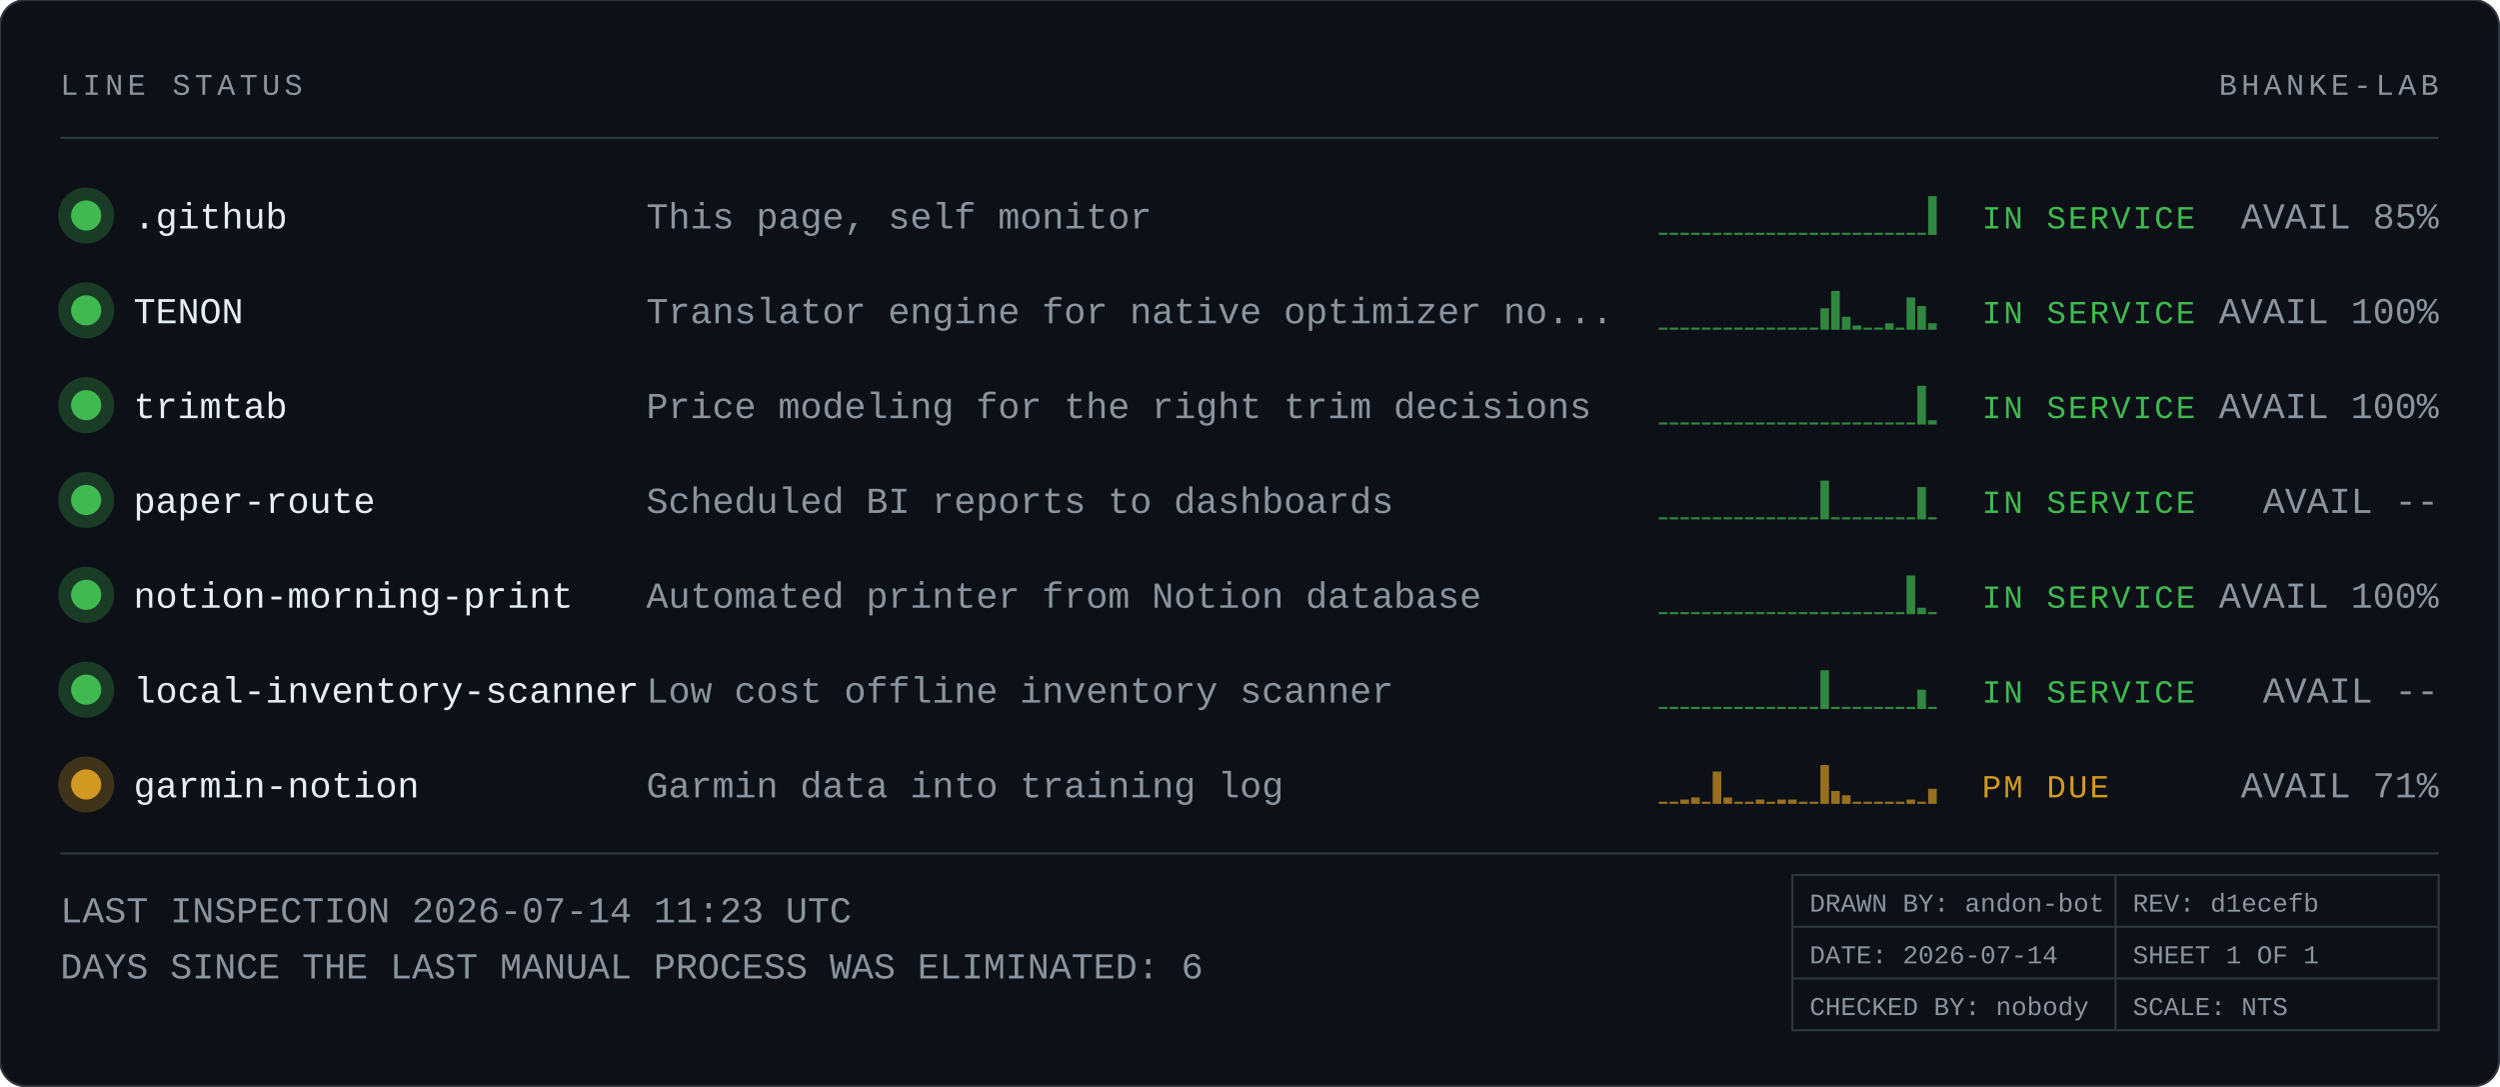
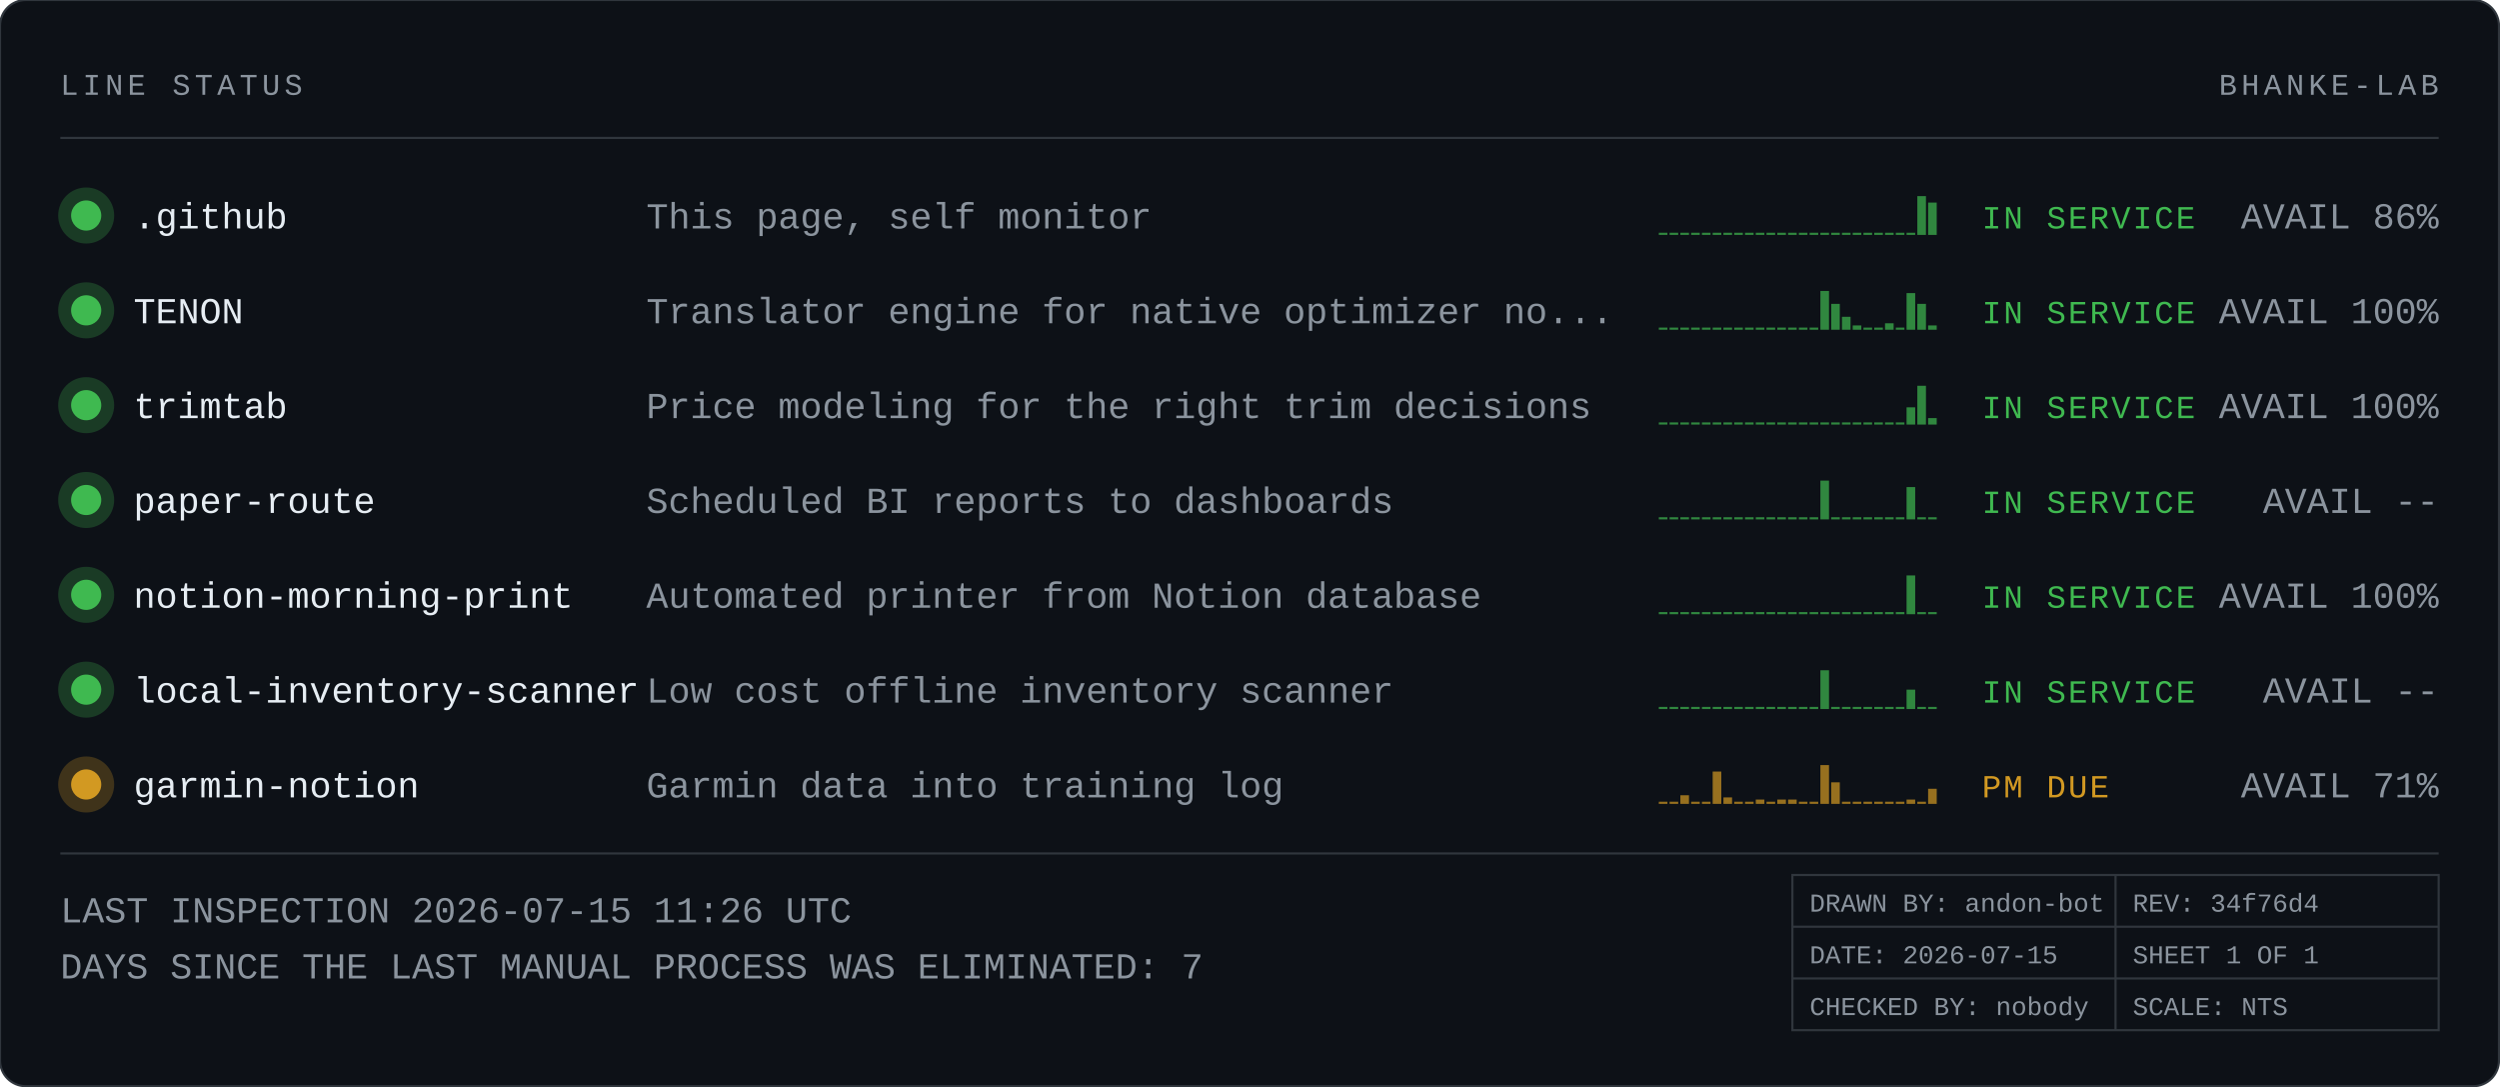
<svg xmlns="http://www.w3.org/2000/svg" width="1160" height="504" viewBox="0 0 1160 504" role="img" aria-label="Andon board">
  <style>
text { font-family: Consolas, 'Courier New', monospace; font-size: 17px; }
.hd { fill: #8b949e; font-size: 14px; letter-spacing: 2px; }
.name { fill: #e6edf3; }
.dim { fill: #8b949e; }
.st { font-size: 15px; letter-spacing: 1px; }
.tb { fill: #8b949e; font-size: 12px; }
</style>
  <rect x="0" y="0" width="1160" height="504" rx="12" fill="#0d1117" stroke="#30363d" />
  <text x="28" y="44" class="hd">LINE STATUS</text>
  <text x="1132" y="44" class="hd" text-anchor="end">BHANKE-LAB</text>
  <line x1="28" y1="64" x2="1132" y2="64" stroke="#30363d" />
  <circle cx="40" cy="100" r="13" fill="#3fb950" opacity="0.25" />
  <circle cx="40" cy="100" r="7" fill="#3fb950" />
  <text x="62" y="106" class="name">.github</text>
  <text x="300" y="106" class="dim">This page, self monitor</text>
  <rect x="770" y="108" width="4" height="1" fill="#3fb950" opacity="0.7" />
  <rect x="775" y="108" width="4" height="1" fill="#3fb950" opacity="0.7" />
  <rect x="780" y="108" width="4" height="1" fill="#3fb950" opacity="0.7" />
  <rect x="785" y="108" width="4" height="1" fill="#3fb950" opacity="0.7" />
  <rect x="790" y="108" width="4" height="1" fill="#3fb950" opacity="0.7" />
  <rect x="795" y="108" width="4" height="1" fill="#3fb950" opacity="0.7" />
  <rect x="800" y="108" width="4" height="1" fill="#3fb950" opacity="0.7" />
  <rect x="805" y="108" width="4" height="1" fill="#3fb950" opacity="0.7" />
  <rect x="810" y="108" width="4" height="1" fill="#3fb950" opacity="0.7" />
  <rect x="815" y="108" width="4" height="1" fill="#3fb950" opacity="0.7" />
  <rect x="820" y="108" width="4" height="1" fill="#3fb950" opacity="0.7" />
  <rect x="825" y="108" width="4" height="1" fill="#3fb950" opacity="0.7" />
  <rect x="830" y="108" width="4" height="1" fill="#3fb950" opacity="0.7" />
  <rect x="835" y="108" width="4" height="1" fill="#3fb950" opacity="0.7" />
  <rect x="840" y="108" width="4" height="1" fill="#3fb950" opacity="0.7" />
  <rect x="845" y="108" width="4" height="1" fill="#3fb950" opacity="0.7" />
  <rect x="850" y="108" width="4" height="1" fill="#3fb950" opacity="0.7" />
  <rect x="855" y="108" width="4" height="1" fill="#3fb950" opacity="0.7" />
  <rect x="860" y="108" width="4" height="1" fill="#3fb950" opacity="0.7" />
  <rect x="865" y="108" width="4" height="1" fill="#3fb950" opacity="0.7" />
  <rect x="870" y="108" width="4" height="1" fill="#3fb950" opacity="0.7" />
  <rect x="875" y="108" width="4" height="1" fill="#3fb950" opacity="0.7" />
  <rect x="880" y="108" width="4" height="1" fill="#3fb950" opacity="0.7" />
  <rect x="885" y="108" width="4" height="1" fill="#3fb950" opacity="0.7" />
-   <rect x="890" y="108" width="4" height="1" fill="#3fb950" opacity="0.7" />
-   <rect x="895" y="91" width="4" height="18" fill="#3fb950" opacity="0.7" />
+   <rect x="890" y="91" width="4" height="18" fill="#3fb950" opacity="0.7" />
+   <rect x="895" y="94" width="4" height="15" fill="#3fb950" opacity="0.7" />
  <text x="920" y="106" class="st" fill="#3fb950">IN SERVICE</text>
-   <text x="1132" y="106" class="dim" text-anchor="end">AVAIL 85%</text>
+   <text x="1132" y="106" class="dim" text-anchor="end">AVAIL 86%</text>
  <circle cx="40" cy="144" r="13" fill="#3fb950" opacity="0.25" />
  <circle cx="40" cy="144" r="7" fill="#3fb950" />
  <text x="62" y="150" class="name">TENON</text>
  <text x="300" y="150" class="dim">Translator engine for native optimizer no...</text>
  <rect x="770" y="152" width="4" height="1" fill="#3fb950" opacity="0.7" />
  <rect x="775" y="152" width="4" height="1" fill="#3fb950" opacity="0.7" />
  <rect x="780" y="152" width="4" height="1" fill="#3fb950" opacity="0.7" />
  <rect x="785" y="152" width="4" height="1" fill="#3fb950" opacity="0.7" />
  <rect x="790" y="152" width="4" height="1" fill="#3fb950" opacity="0.7" />
  <rect x="795" y="152" width="4" height="1" fill="#3fb950" opacity="0.7" />
  <rect x="800" y="152" width="4" height="1" fill="#3fb950" opacity="0.7" />
  <rect x="805" y="152" width="4" height="1" fill="#3fb950" opacity="0.7" />
  <rect x="810" y="152" width="4" height="1" fill="#3fb950" opacity="0.7" />
  <rect x="815" y="152" width="4" height="1" fill="#3fb950" opacity="0.7" />
  <rect x="820" y="152" width="4" height="1" fill="#3fb950" opacity="0.7" />
  <rect x="825" y="152" width="4" height="1" fill="#3fb950" opacity="0.7" />
  <rect x="830" y="152" width="4" height="1" fill="#3fb950" opacity="0.7" />
  <rect x="835" y="152" width="4" height="1" fill="#3fb950" opacity="0.7" />
  <rect x="840" y="152" width="4" height="1" fill="#3fb950" opacity="0.7" />
-   <rect x="845" y="143" width="4" height="10" fill="#3fb950" opacity="0.7" />
-   <rect x="850" y="135" width="4" height="18" fill="#3fb950" opacity="0.7" />
+   <rect x="845" y="135" width="4" height="18" fill="#3fb950" opacity="0.7" />
+   <rect x="850" y="141" width="4" height="12" fill="#3fb950" opacity="0.7" />
  <rect x="855" y="147" width="4" height="6" fill="#3fb950" opacity="0.7" />
  <rect x="860" y="151" width="4" height="2" fill="#3fb950" opacity="0.7" />
  <rect x="865" y="152" width="4" height="1" fill="#3fb950" opacity="0.7" />
  <rect x="870" y="152" width="4" height="1" fill="#3fb950" opacity="0.7" />
  <rect x="875" y="150" width="4" height="3" fill="#3fb950" opacity="0.7" />
  <rect x="880" y="152" width="4" height="1" fill="#3fb950" opacity="0.7" />
-   <rect x="885" y="138" width="4" height="15" fill="#3fb950" opacity="0.7" />
-   <rect x="890" y="142" width="4" height="11" fill="#3fb950" opacity="0.7" />
-   <rect x="895" y="150" width="4" height="3" fill="#3fb950" opacity="0.7" />
+   <rect x="885" y="136" width="4" height="17" fill="#3fb950" opacity="0.7" />
+   <rect x="890" y="141" width="4" height="12" fill="#3fb950" opacity="0.7" />
+   <rect x="895" y="151" width="4" height="2" fill="#3fb950" opacity="0.7" />
  <text x="920" y="150" class="st" fill="#3fb950">IN SERVICE</text>
  <text x="1132" y="150" class="dim" text-anchor="end">AVAIL 100%</text>
  <circle cx="40" cy="188" r="13" fill="#3fb950" opacity="0.25" />
  <circle cx="40" cy="188" r="7" fill="#3fb950" />
  <text x="62" y="194" class="name">trimtab</text>
  <text x="300" y="194" class="dim">Price modeling for the right trim decisions</text>
  <rect x="770" y="196" width="4" height="1" fill="#3fb950" opacity="0.7" />
  <rect x="775" y="196" width="4" height="1" fill="#3fb950" opacity="0.7" />
  <rect x="780" y="196" width="4" height="1" fill="#3fb950" opacity="0.7" />
  <rect x="785" y="196" width="4" height="1" fill="#3fb950" opacity="0.7" />
  <rect x="790" y="196" width="4" height="1" fill="#3fb950" opacity="0.7" />
  <rect x="795" y="196" width="4" height="1" fill="#3fb950" opacity="0.7" />
  <rect x="800" y="196" width="4" height="1" fill="#3fb950" opacity="0.7" />
  <rect x="805" y="196" width="4" height="1" fill="#3fb950" opacity="0.7" />
  <rect x="810" y="196" width="4" height="1" fill="#3fb950" opacity="0.7" />
  <rect x="815" y="196" width="4" height="1" fill="#3fb950" opacity="0.7" />
  <rect x="820" y="196" width="4" height="1" fill="#3fb950" opacity="0.7" />
  <rect x="825" y="196" width="4" height="1" fill="#3fb950" opacity="0.7" />
  <rect x="830" y="196" width="4" height="1" fill="#3fb950" opacity="0.7" />
  <rect x="835" y="196" width="4" height="1" fill="#3fb950" opacity="0.7" />
  <rect x="840" y="196" width="4" height="1" fill="#3fb950" opacity="0.7" />
  <rect x="845" y="196" width="4" height="1" fill="#3fb950" opacity="0.7" />
  <rect x="850" y="196" width="4" height="1" fill="#3fb950" opacity="0.7" />
  <rect x="855" y="196" width="4" height="1" fill="#3fb950" opacity="0.7" />
  <rect x="860" y="196" width="4" height="1" fill="#3fb950" opacity="0.7" />
  <rect x="865" y="196" width="4" height="1" fill="#3fb950" opacity="0.7" />
  <rect x="870" y="196" width="4" height="1" fill="#3fb950" opacity="0.7" />
  <rect x="875" y="196" width="4" height="1" fill="#3fb950" opacity="0.7" />
  <rect x="880" y="196" width="4" height="1" fill="#3fb950" opacity="0.7" />
-   <rect x="885" y="196" width="4" height="1" fill="#3fb950" opacity="0.7" />
+   <rect x="885" y="189" width="4" height="8" fill="#3fb950" opacity="0.7" />
  <rect x="890" y="179" width="4" height="18" fill="#3fb950" opacity="0.7" />
-   <rect x="895" y="195" width="4" height="2" fill="#3fb950" opacity="0.7" />
+   <rect x="895" y="194" width="4" height="3" fill="#3fb950" opacity="0.7" />
  <text x="920" y="194" class="st" fill="#3fb950">IN SERVICE</text>
  <text x="1132" y="194" class="dim" text-anchor="end">AVAIL 100%</text>
  <circle cx="40" cy="232" r="13" fill="#3fb950" opacity="0.25" />
  <circle cx="40" cy="232" r="7" fill="#3fb950" />
  <text x="62" y="238" class="name">paper-route</text>
  <text x="300" y="238" class="dim">Scheduled BI reports to dashboards</text>
  <rect x="770" y="240" width="4" height="1" fill="#3fb950" opacity="0.7" />
  <rect x="775" y="240" width="4" height="1" fill="#3fb950" opacity="0.7" />
  <rect x="780" y="240" width="4" height="1" fill="#3fb950" opacity="0.7" />
  <rect x="785" y="240" width="4" height="1" fill="#3fb950" opacity="0.7" />
  <rect x="790" y="240" width="4" height="1" fill="#3fb950" opacity="0.7" />
  <rect x="795" y="240" width="4" height="1" fill="#3fb950" opacity="0.7" />
  <rect x="800" y="240" width="4" height="1" fill="#3fb950" opacity="0.7" />
  <rect x="805" y="240" width="4" height="1" fill="#3fb950" opacity="0.7" />
  <rect x="810" y="240" width="4" height="1" fill="#3fb950" opacity="0.7" />
  <rect x="815" y="240" width="4" height="1" fill="#3fb950" opacity="0.7" />
  <rect x="820" y="240" width="4" height="1" fill="#3fb950" opacity="0.7" />
  <rect x="825" y="240" width="4" height="1" fill="#3fb950" opacity="0.7" />
  <rect x="830" y="240" width="4" height="1" fill="#3fb950" opacity="0.7" />
  <rect x="835" y="240" width="4" height="1" fill="#3fb950" opacity="0.7" />
  <rect x="840" y="240" width="4" height="1" fill="#3fb950" opacity="0.7" />
  <rect x="845" y="223" width="4" height="18" fill="#3fb950" opacity="0.7" />
  <rect x="850" y="240" width="4" height="1" fill="#3fb950" opacity="0.7" />
  <rect x="855" y="240" width="4" height="1" fill="#3fb950" opacity="0.7" />
  <rect x="860" y="240" width="4" height="1" fill="#3fb950" opacity="0.7" />
  <rect x="865" y="240" width="4" height="1" fill="#3fb950" opacity="0.7" />
  <rect x="870" y="240" width="4" height="1" fill="#3fb950" opacity="0.7" />
  <rect x="875" y="240" width="4" height="1" fill="#3fb950" opacity="0.7" />
  <rect x="880" y="240" width="4" height="1" fill="#3fb950" opacity="0.7" />
-   <rect x="885" y="240" width="4" height="1" fill="#3fb950" opacity="0.7" />
-   <rect x="890" y="226" width="4" height="15" fill="#3fb950" opacity="0.7" />
+   <rect x="885" y="226" width="4" height="15" fill="#3fb950" opacity="0.7" />
+   <rect x="890" y="240" width="4" height="1" fill="#3fb950" opacity="0.7" />
  <rect x="895" y="240" width="4" height="1" fill="#3fb950" opacity="0.7" />
  <text x="920" y="238" class="st" fill="#3fb950">IN SERVICE</text>
  <text x="1132" y="238" class="dim" text-anchor="end">AVAIL --</text>
  <circle cx="40" cy="276" r="13" fill="#3fb950" opacity="0.25" />
  <circle cx="40" cy="276" r="7" fill="#3fb950" />
  <text x="62" y="282" class="name">notion-morning-print</text>
  <text x="300" y="282" class="dim">Automated printer from Notion database</text>
  <rect x="770" y="284" width="4" height="1" fill="#3fb950" opacity="0.7" />
  <rect x="775" y="284" width="4" height="1" fill="#3fb950" opacity="0.7" />
  <rect x="780" y="284" width="4" height="1" fill="#3fb950" opacity="0.7" />
  <rect x="785" y="284" width="4" height="1" fill="#3fb950" opacity="0.7" />
  <rect x="790" y="284" width="4" height="1" fill="#3fb950" opacity="0.7" />
  <rect x="795" y="284" width="4" height="1" fill="#3fb950" opacity="0.7" />
  <rect x="800" y="284" width="4" height="1" fill="#3fb950" opacity="0.7" />
  <rect x="805" y="284" width="4" height="1" fill="#3fb950" opacity="0.7" />
  <rect x="810" y="284" width="4" height="1" fill="#3fb950" opacity="0.7" />
  <rect x="815" y="284" width="4" height="1" fill="#3fb950" opacity="0.7" />
  <rect x="820" y="284" width="4" height="1" fill="#3fb950" opacity="0.7" />
  <rect x="825" y="284" width="4" height="1" fill="#3fb950" opacity="0.7" />
  <rect x="830" y="284" width="4" height="1" fill="#3fb950" opacity="0.7" />
  <rect x="835" y="284" width="4" height="1" fill="#3fb950" opacity="0.7" />
  <rect x="840" y="284" width="4" height="1" fill="#3fb950" opacity="0.7" />
  <rect x="845" y="284" width="4" height="1" fill="#3fb950" opacity="0.7" />
  <rect x="850" y="284" width="4" height="1" fill="#3fb950" opacity="0.7" />
  <rect x="855" y="284" width="4" height="1" fill="#3fb950" opacity="0.7" />
  <rect x="860" y="284" width="4" height="1" fill="#3fb950" opacity="0.7" />
  <rect x="865" y="284" width="4" height="1" fill="#3fb950" opacity="0.7" />
  <rect x="870" y="284" width="4" height="1" fill="#3fb950" opacity="0.7" />
  <rect x="875" y="284" width="4" height="1" fill="#3fb950" opacity="0.7" />
  <rect x="880" y="284" width="4" height="1" fill="#3fb950" opacity="0.7" />
  <rect x="885" y="267" width="4" height="18" fill="#3fb950" opacity="0.7" />
-   <rect x="890" y="282" width="4" height="3" fill="#3fb950" opacity="0.7" />
+   <rect x="890" y="284" width="4" height="1" fill="#3fb950" opacity="0.7" />
  <rect x="895" y="284" width="4" height="1" fill="#3fb950" opacity="0.7" />
  <text x="920" y="282" class="st" fill="#3fb950">IN SERVICE</text>
  <text x="1132" y="282" class="dim" text-anchor="end">AVAIL 100%</text>
  <circle cx="40" cy="320" r="13" fill="#3fb950" opacity="0.25" />
  <circle cx="40" cy="320" r="7" fill="#3fb950" />
  <text x="62" y="326" class="name">local-inventory-scanner</text>
  <text x="300" y="326" class="dim">Low cost offline inventory scanner</text>
  <rect x="770" y="328" width="4" height="1" fill="#3fb950" opacity="0.7" />
  <rect x="775" y="328" width="4" height="1" fill="#3fb950" opacity="0.7" />
  <rect x="780" y="328" width="4" height="1" fill="#3fb950" opacity="0.7" />
  <rect x="785" y="328" width="4" height="1" fill="#3fb950" opacity="0.7" />
  <rect x="790" y="328" width="4" height="1" fill="#3fb950" opacity="0.7" />
  <rect x="795" y="328" width="4" height="1" fill="#3fb950" opacity="0.7" />
  <rect x="800" y="328" width="4" height="1" fill="#3fb950" opacity="0.7" />
  <rect x="805" y="328" width="4" height="1" fill="#3fb950" opacity="0.7" />
  <rect x="810" y="328" width="4" height="1" fill="#3fb950" opacity="0.7" />
  <rect x="815" y="328" width="4" height="1" fill="#3fb950" opacity="0.7" />
  <rect x="820" y="328" width="4" height="1" fill="#3fb950" opacity="0.7" />
  <rect x="825" y="328" width="4" height="1" fill="#3fb950" opacity="0.7" />
  <rect x="830" y="328" width="4" height="1" fill="#3fb950" opacity="0.7" />
  <rect x="835" y="328" width="4" height="1" fill="#3fb950" opacity="0.7" />
  <rect x="840" y="328" width="4" height="1" fill="#3fb950" opacity="0.7" />
  <rect x="845" y="311" width="4" height="18" fill="#3fb950" opacity="0.7" />
  <rect x="850" y="328" width="4" height="1" fill="#3fb950" opacity="0.7" />
  <rect x="855" y="328" width="4" height="1" fill="#3fb950" opacity="0.7" />
  <rect x="860" y="328" width="4" height="1" fill="#3fb950" opacity="0.7" />
  <rect x="865" y="328" width="4" height="1" fill="#3fb950" opacity="0.7" />
  <rect x="870" y="328" width="4" height="1" fill="#3fb950" opacity="0.7" />
  <rect x="875" y="328" width="4" height="1" fill="#3fb950" opacity="0.7" />
  <rect x="880" y="328" width="4" height="1" fill="#3fb950" opacity="0.7" />
-   <rect x="885" y="328" width="4" height="1" fill="#3fb950" opacity="0.7" />
-   <rect x="890" y="320" width="4" height="9" fill="#3fb950" opacity="0.7" />
+   <rect x="885" y="320" width="4" height="9" fill="#3fb950" opacity="0.7" />
+   <rect x="890" y="328" width="4" height="1" fill="#3fb950" opacity="0.7" />
  <rect x="895" y="328" width="4" height="1" fill="#3fb950" opacity="0.7" />
  <text x="920" y="326" class="st" fill="#3fb950">IN SERVICE</text>
  <text x="1132" y="326" class="dim" text-anchor="end">AVAIL --</text>
  <circle cx="40" cy="364" r="13" fill="#d29922" opacity="0.25">
    <animate attributeName="opacity" values="0.25;0.8;0.25" dur="2s" repeatCount="indefinite" />
  </circle>
  <circle cx="40" cy="364" r="7" fill="#d29922" />
  <text x="62" y="370" class="name">garmin-notion</text>
  <text x="300" y="370" class="dim">Garmin data into training log</text>
  <rect x="770" y="372" width="4" height="1" fill="#d29922" opacity="0.7" />
  <rect x="775" y="372" width="4" height="1" fill="#d29922" opacity="0.7" />
-   <rect x="780" y="371" width="4" height="2" fill="#d29922" opacity="0.7" />
-   <rect x="785" y="370" width="4" height="3" fill="#d29922" opacity="0.7" />
+   <rect x="780" y="369" width="4" height="4" fill="#d29922" opacity="0.7" />
+   <rect x="785" y="372" width="4" height="1" fill="#d29922" opacity="0.7" />
  <rect x="790" y="372" width="4" height="1" fill="#d29922" opacity="0.7" />
  <rect x="795" y="358" width="4" height="15" fill="#d29922" opacity="0.7" />
  <rect x="800" y="370" width="4" height="3" fill="#d29922" opacity="0.7" />
  <rect x="805" y="372" width="4" height="1" fill="#d29922" opacity="0.7" />
  <rect x="810" y="372" width="4" height="1" fill="#d29922" opacity="0.7" />
  <rect x="815" y="371" width="4" height="2" fill="#d29922" opacity="0.7" />
  <rect x="820" y="372" width="4" height="1" fill="#d29922" opacity="0.7" />
  <rect x="825" y="371" width="4" height="2" fill="#d29922" opacity="0.7" />
  <rect x="830" y="371" width="4" height="2" fill="#d29922" opacity="0.7" />
  <rect x="835" y="372" width="4" height="1" fill="#d29922" opacity="0.7" />
  <rect x="840" y="372" width="4" height="1" fill="#d29922" opacity="0.7" />
  <rect x="845" y="355" width="4" height="18" fill="#d29922" opacity="0.7" />
-   <rect x="850" y="367" width="4" height="6" fill="#d29922" opacity="0.7" />
-   <rect x="855" y="369" width="4" height="4" fill="#d29922" opacity="0.7" />
+   <rect x="850" y="363" width="4" height="10" fill="#d29922" opacity="0.7" />
+   <rect x="855" y="372" width="4" height="1" fill="#d29922" opacity="0.7" />
  <rect x="860" y="372" width="4" height="1" fill="#d29922" opacity="0.7" />
  <rect x="865" y="372" width="4" height="1" fill="#d29922" opacity="0.7" />
  <rect x="870" y="372" width="4" height="1" fill="#d29922" opacity="0.7" />
  <rect x="875" y="372" width="4" height="1" fill="#d29922" opacity="0.7" />
  <rect x="880" y="372" width="4" height="1" fill="#d29922" opacity="0.7" />
  <rect x="885" y="371" width="4" height="2" fill="#d29922" opacity="0.7" />
  <rect x="890" y="372" width="4" height="1" fill="#d29922" opacity="0.7" />
  <rect x="895" y="366" width="4" height="7" fill="#d29922" opacity="0.7" />
  <text x="920" y="370" class="st" fill="#d29922">PM DUE</text>
  <text x="1132" y="370" class="dim" text-anchor="end">AVAIL 71%</text>
  <line x1="28" y1="396" x2="1132" y2="396" stroke="#30363d" />
-   <text x="28" y="428" class="dim">LAST INSPECTION 2026-07-14 11:23 UTC</text>
-   <text x="28" y="454" class="dim">DAYS SINCE THE LAST MANUAL PROCESS WAS ELIMINATED: 6</text>
+   <text x="28" y="428" class="dim">LAST INSPECTION 2026-07-15 11:26 UTC</text>
+   <text x="28" y="454" class="dim">DAYS SINCE THE LAST MANUAL PROCESS WAS ELIMINATED: 7</text>
  <rect x="832" y="406" width="300" height="72" fill="none" stroke="#30363d" />
  <line x1="832" y1="430" x2="1132" y2="430" stroke="#30363d" />
  <line x1="832" y1="454" x2="1132" y2="454" stroke="#30363d" />
  <line x1="982" y1="406" x2="982" y2="478" stroke="#30363d" />
  <text x="840" y="423" class="tb">DRAWN BY: andon-bot</text>
-   <text x="990" y="423" class="tb">REV: d1ecefb</text>
-   <text x="840" y="447" class="tb">DATE: 2026-07-14</text>
+   <text x="990" y="423" class="tb">REV: 34f76d4</text>
+   <text x="840" y="447" class="tb">DATE: 2026-07-15</text>
  <text x="990" y="447" class="tb">SHEET 1 OF 1</text>
  <text x="840" y="471" class="tb">CHECKED BY: nobody</text>
  <text x="990" y="471" class="tb">SCALE: NTS</text>
</svg>
